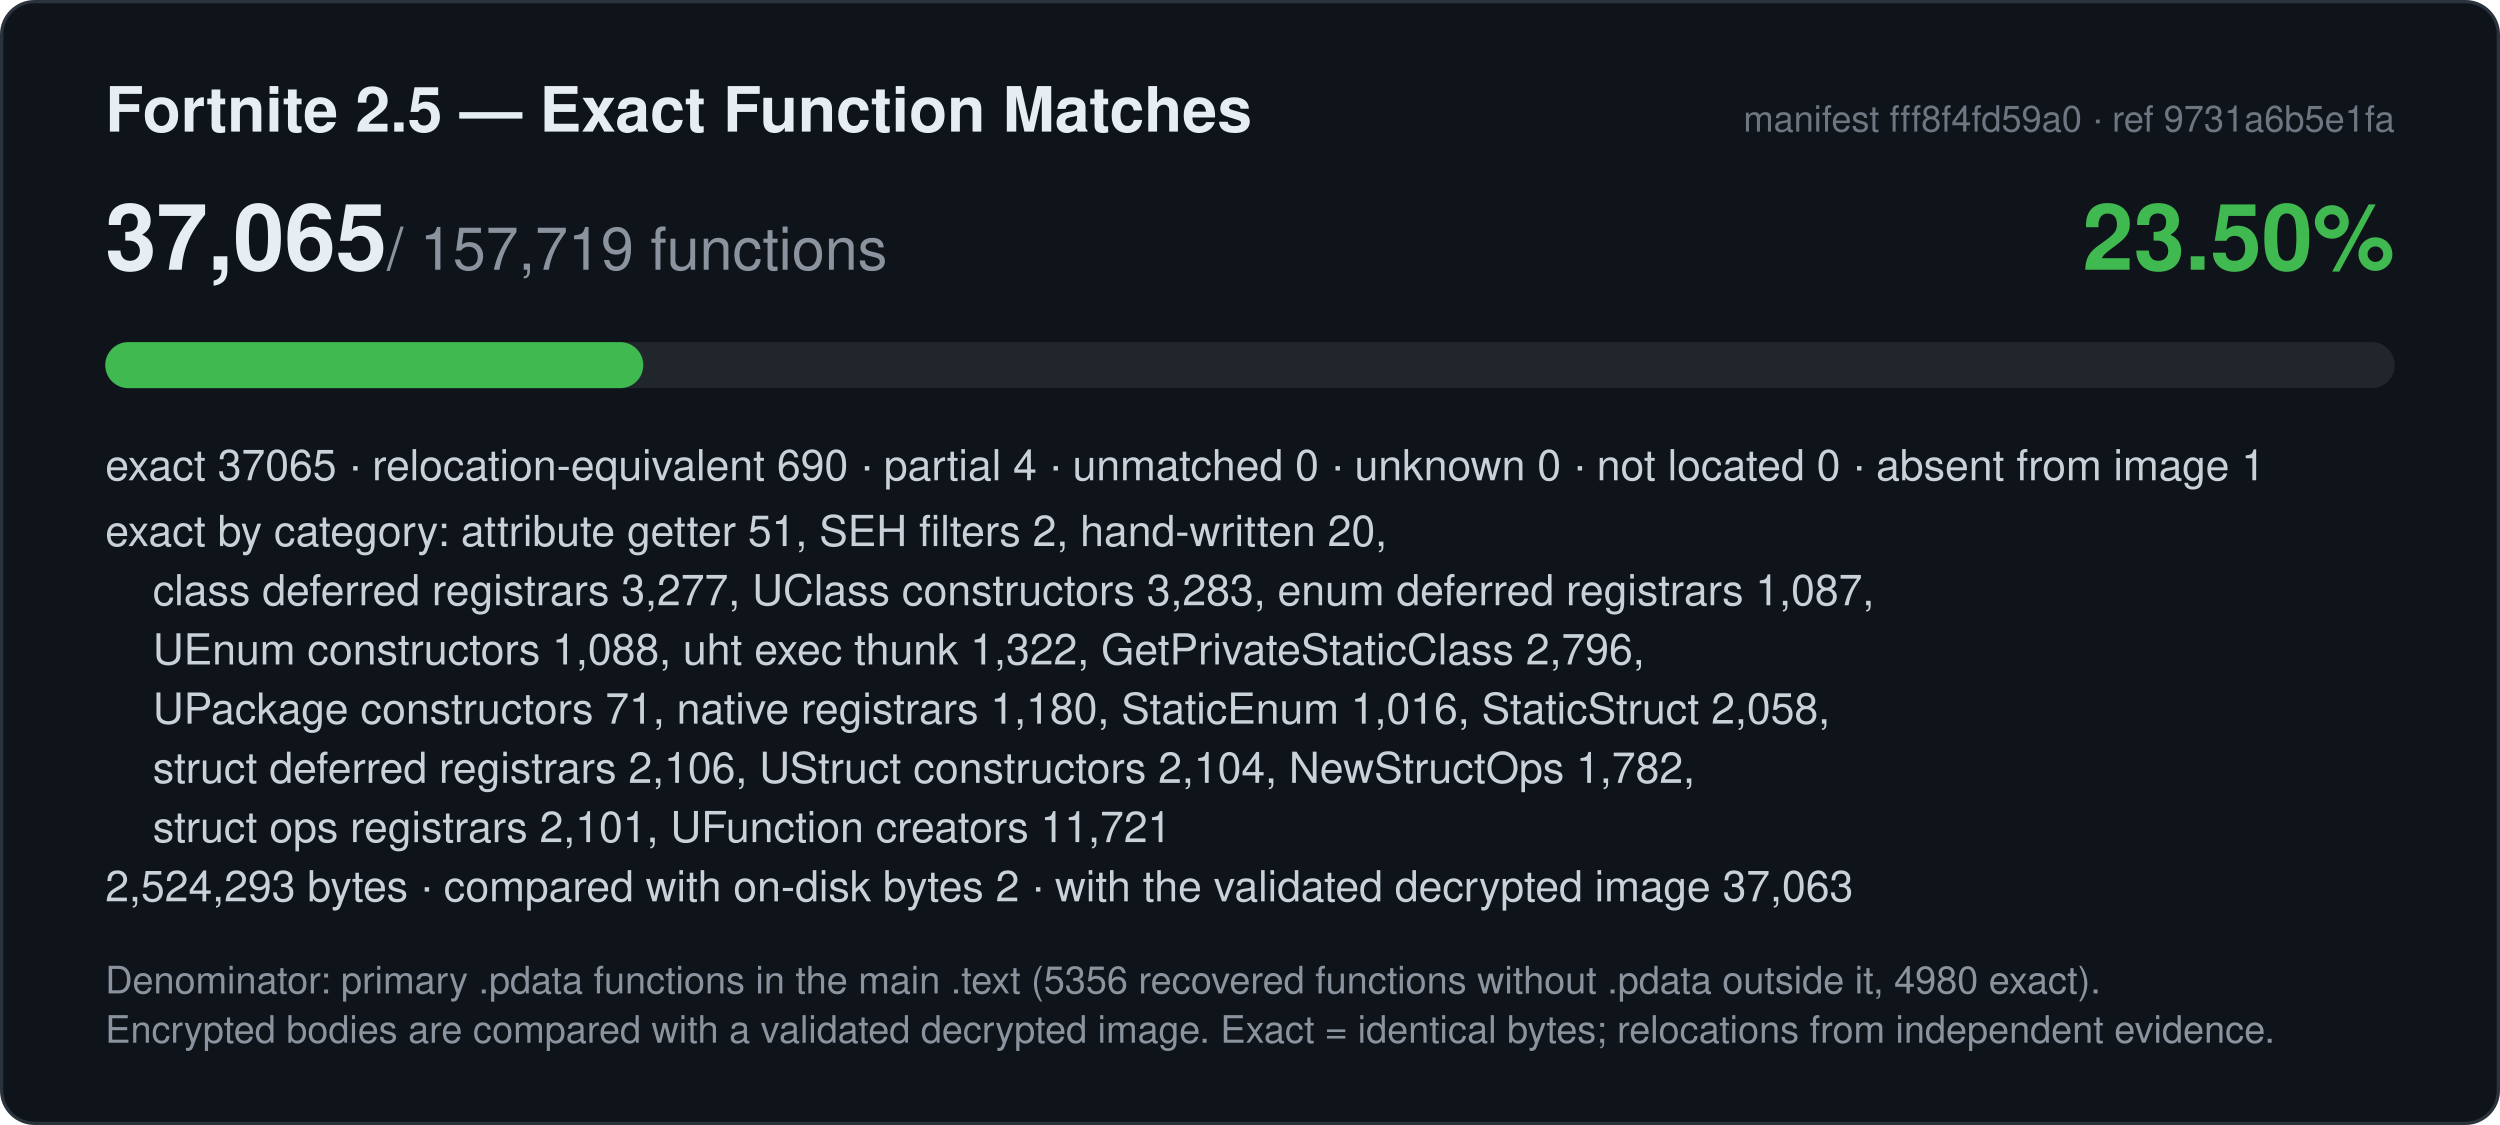
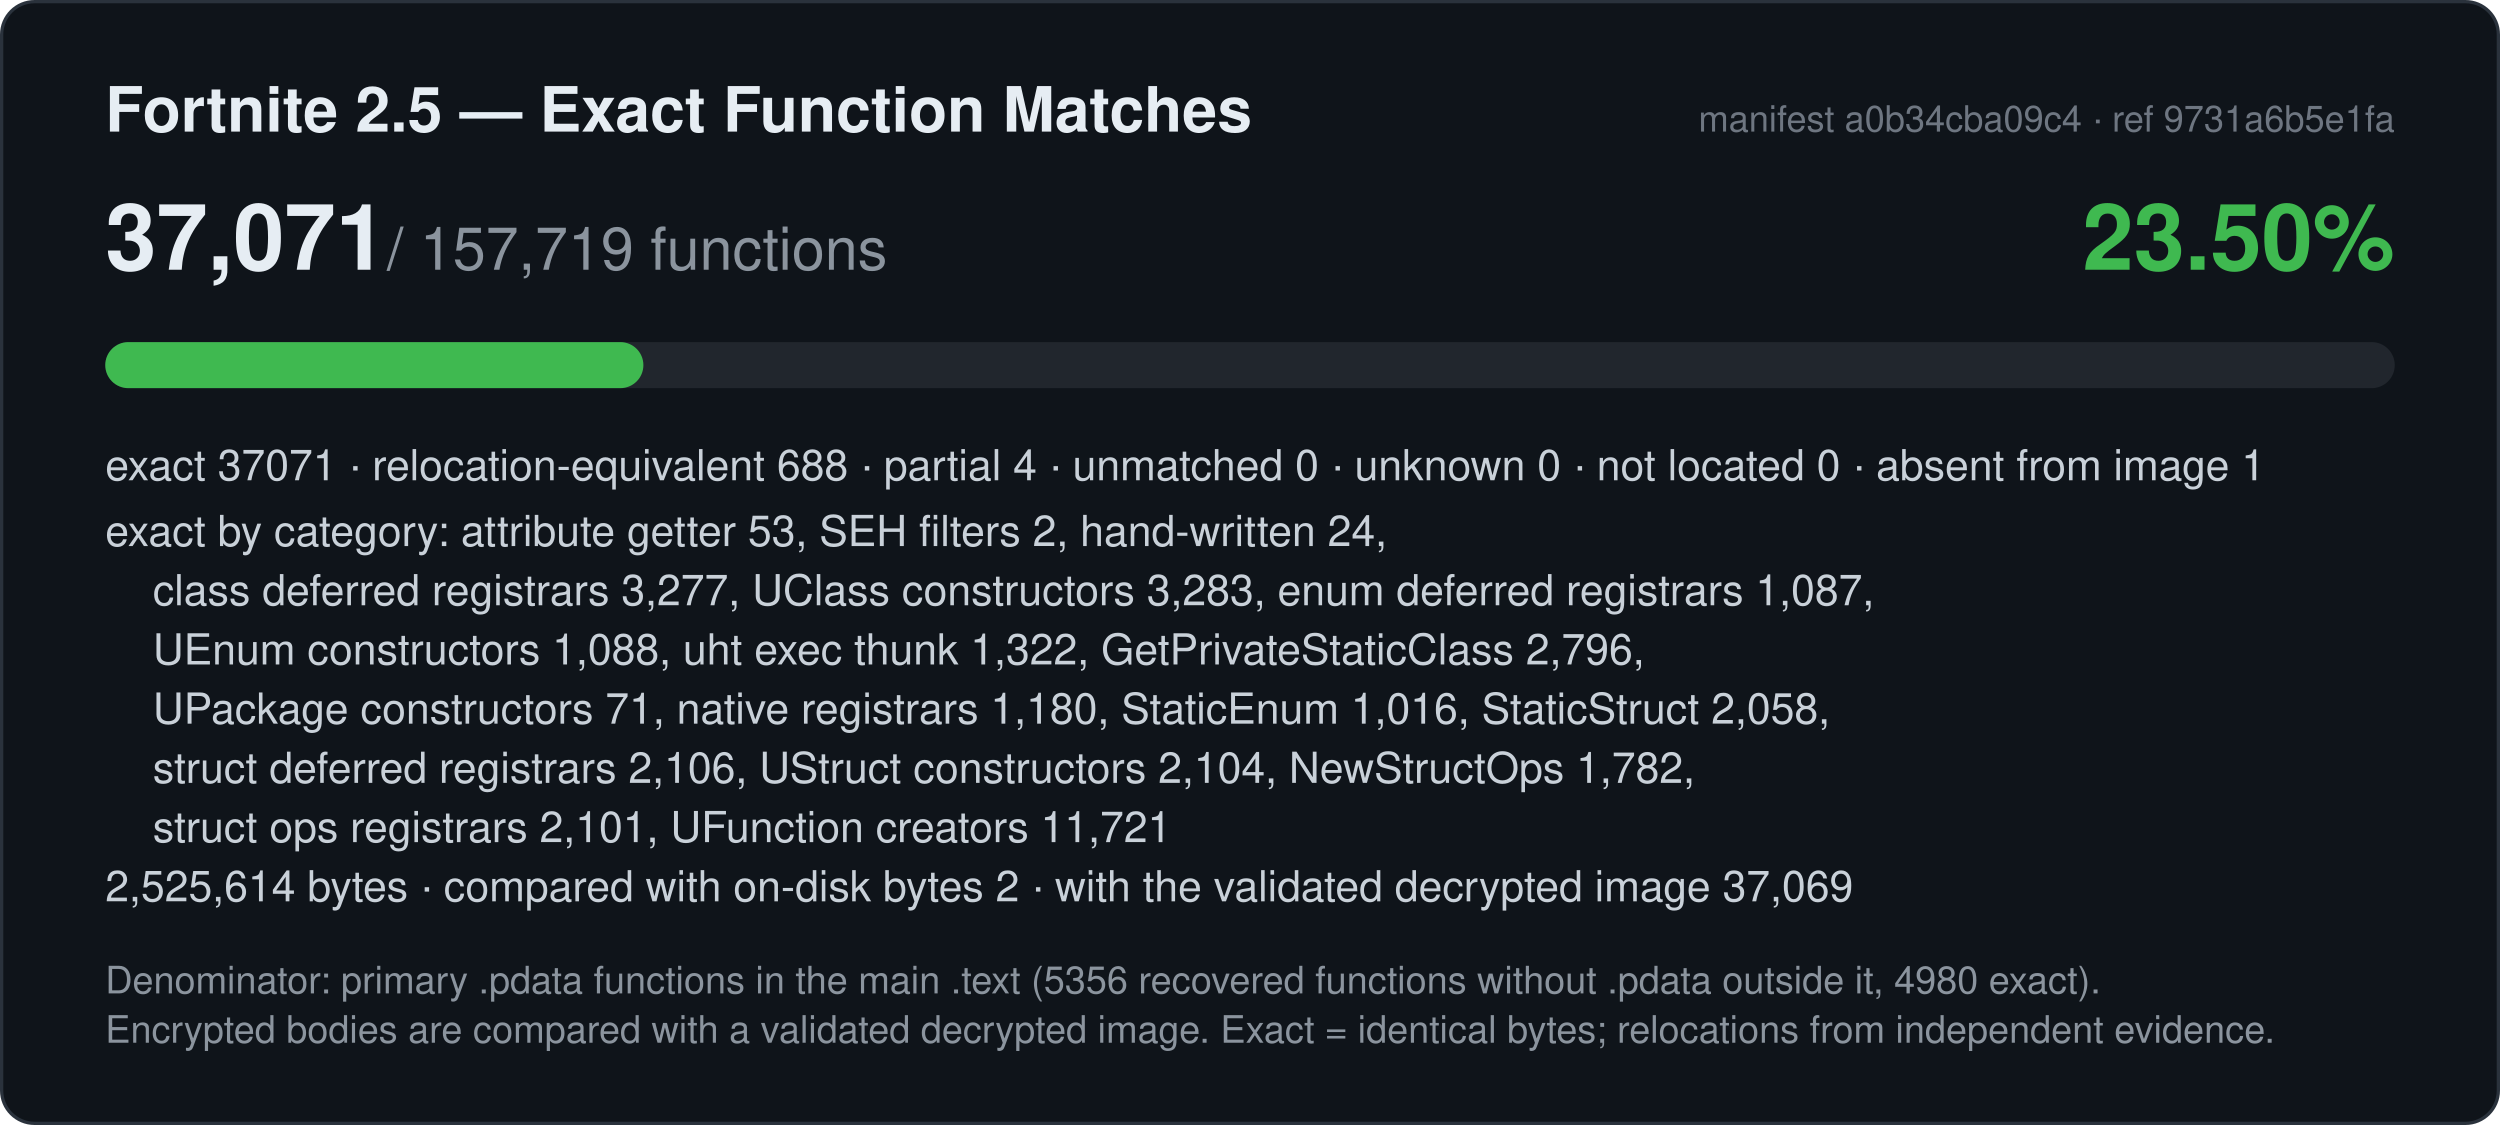
<svg xmlns="http://www.w3.org/2000/svg" width="760" height="342" viewBox="0 0 760 342" role="img" aria-labelledby="t d">
  <rect x="0.5" y="0.5" width="759" height="341" rx="10" fill="#0f141a" stroke="#2a323c" />
  <text x="32" y="40" font-family="Segoe UI, -apple-system, Helvetica, Arial, sans-serif" font-size="19" font-weight="600" fill="#e6edf3">Fortnite 2.5 — Exact Function Matches</text>
-   <text x="32" y="82" font-family="Segoe UI, -apple-system, Helvetica, Arial, sans-serif" font-size="28" font-weight="700" fill="#e6edf3">37,065<tspan font-size="18" font-weight="400" fill="#8b949e"> / 157,719 functions</tspan>
+   <text x="32" y="82" font-family="Segoe UI, -apple-system, Helvetica, Arial, sans-serif" font-size="28" font-weight="700" fill="#e6edf3">37,071<tspan font-size="18" font-weight="400" fill="#8b949e"> / 157,719 functions</tspan>
  </text>
  <text x="728" y="82" text-anchor="end" font-family="Segoe UI, -apple-system, Helvetica, Arial, sans-serif" font-size="28" font-weight="700" fill="#3fb950">23.50%</text>
  <rect x="32" y="104" width="696" height="14" rx="7" fill="#21262d" />
-   <rect x="32" y="104" width="163.565" height="14" rx="7.000" fill="#3fb950" />
-   <text x="32" y="146" font-family="Segoe UI, -apple-system, Helvetica, Arial, sans-serif" font-size="13" fill="#c9d1d9">exact 37065 · relocation-equivalent 690 · partial 4 · unmatched 0 · unknown 0 · not located 0 · absent from image 1</text>
-   <text x="32" y="166" font-family="Segoe UI, -apple-system, Helvetica, Arial, sans-serif" font-size="13" fill="#c9d1d9" xml:space="preserve">exact by category: attribute getter 51, SEH filters 2, hand-written 20,</text>
+   <rect x="32" y="104" width="163.591" height="14" rx="7.000" fill="#3fb950" />
+   <text x="32" y="146" font-family="Segoe UI, -apple-system, Helvetica, Arial, sans-serif" font-size="13" fill="#c9d1d9">exact 37071 · relocation-equivalent 688 · partial 4 · unmatched 0 · unknown 0 · not located 0 · absent from image 1</text>
+   <text x="32" y="166" font-family="Segoe UI, -apple-system, Helvetica, Arial, sans-serif" font-size="13" fill="#c9d1d9" xml:space="preserve">exact by category: attribute getter 53, SEH filters 2, hand-written 24,</text>
  <text x="32" y="184" font-family="Segoe UI, -apple-system, Helvetica, Arial, sans-serif" font-size="13" fill="#c9d1d9" xml:space="preserve">    class deferred registrars 3,277, UClass constructors 3,283, enum deferred registrars 1,087,</text>
  <text x="32" y="202" font-family="Segoe UI, -apple-system, Helvetica, Arial, sans-serif" font-size="13" fill="#c9d1d9" xml:space="preserve">    UEnum constructors 1,088, uht exec thunk 1,322, GetPrivateStaticClass 2,796,</text>
  <text x="32" y="220" font-family="Segoe UI, -apple-system, Helvetica, Arial, sans-serif" font-size="13" fill="#c9d1d9" xml:space="preserve">    UPackage constructors 71, native registrars 1,180, StaticEnum 1,016, StaticStruct 2,058,</text>
  <text x="32" y="238" font-family="Segoe UI, -apple-system, Helvetica, Arial, sans-serif" font-size="13" fill="#c9d1d9" xml:space="preserve">    struct deferred registrars 2,106, UStruct constructors 2,104, NewStructOps 1,782,</text>
  <text x="32" y="256" font-family="Segoe UI, -apple-system, Helvetica, Arial, sans-serif" font-size="13" fill="#c9d1d9" xml:space="preserve">    struct ops registrars 2,101, UFunction creators 11,721</text>
-   <text x="32" y="274" font-family="Segoe UI, -apple-system, Helvetica, Arial, sans-serif" font-size="13" fill="#c9d1d9">2,524,293 bytes · compared with on-disk bytes 2 · with the validated decrypted image 37,063</text>
+   <text x="32" y="274" font-family="Segoe UI, -apple-system, Helvetica, Arial, sans-serif" font-size="13" fill="#c9d1d9">2,525,614 bytes · compared with on-disk bytes 2 · with the validated decrypted image 37,069</text>
  <text x="32" y="302" font-family="Segoe UI, -apple-system, Helvetica, Arial, sans-serif" font-size="11.5" fill="#8b949e">Denominator: primary .pdata functions in the main .text (5356 recovered functions without .pdata outside it, 4980 exact).</text>
  <text x="32" y="317" font-family="Segoe UI, -apple-system, Helvetica, Arial, sans-serif" font-size="11.5" fill="#8b949e">Encrypted bodies are compared with a validated decrypted image. Exact = identical bytes; relocations from independent evidence.</text>
-   <text x="728" y="40" text-anchor="end" font-family="Segoe UI, -apple-system, Helvetica, Arial, sans-serif" font-size="11" fill="#6e7681">manifest fff8f4fd59a0 · ref 9731a6b5e1fa</text>
+   <text x="728" y="40" text-anchor="end" font-family="Segoe UI, -apple-system, Helvetica, Arial, sans-serif" font-size="11" fill="#6e7681">manifest a0b34cba09c4 · ref 9731a6b5e1fa</text>
</svg>
